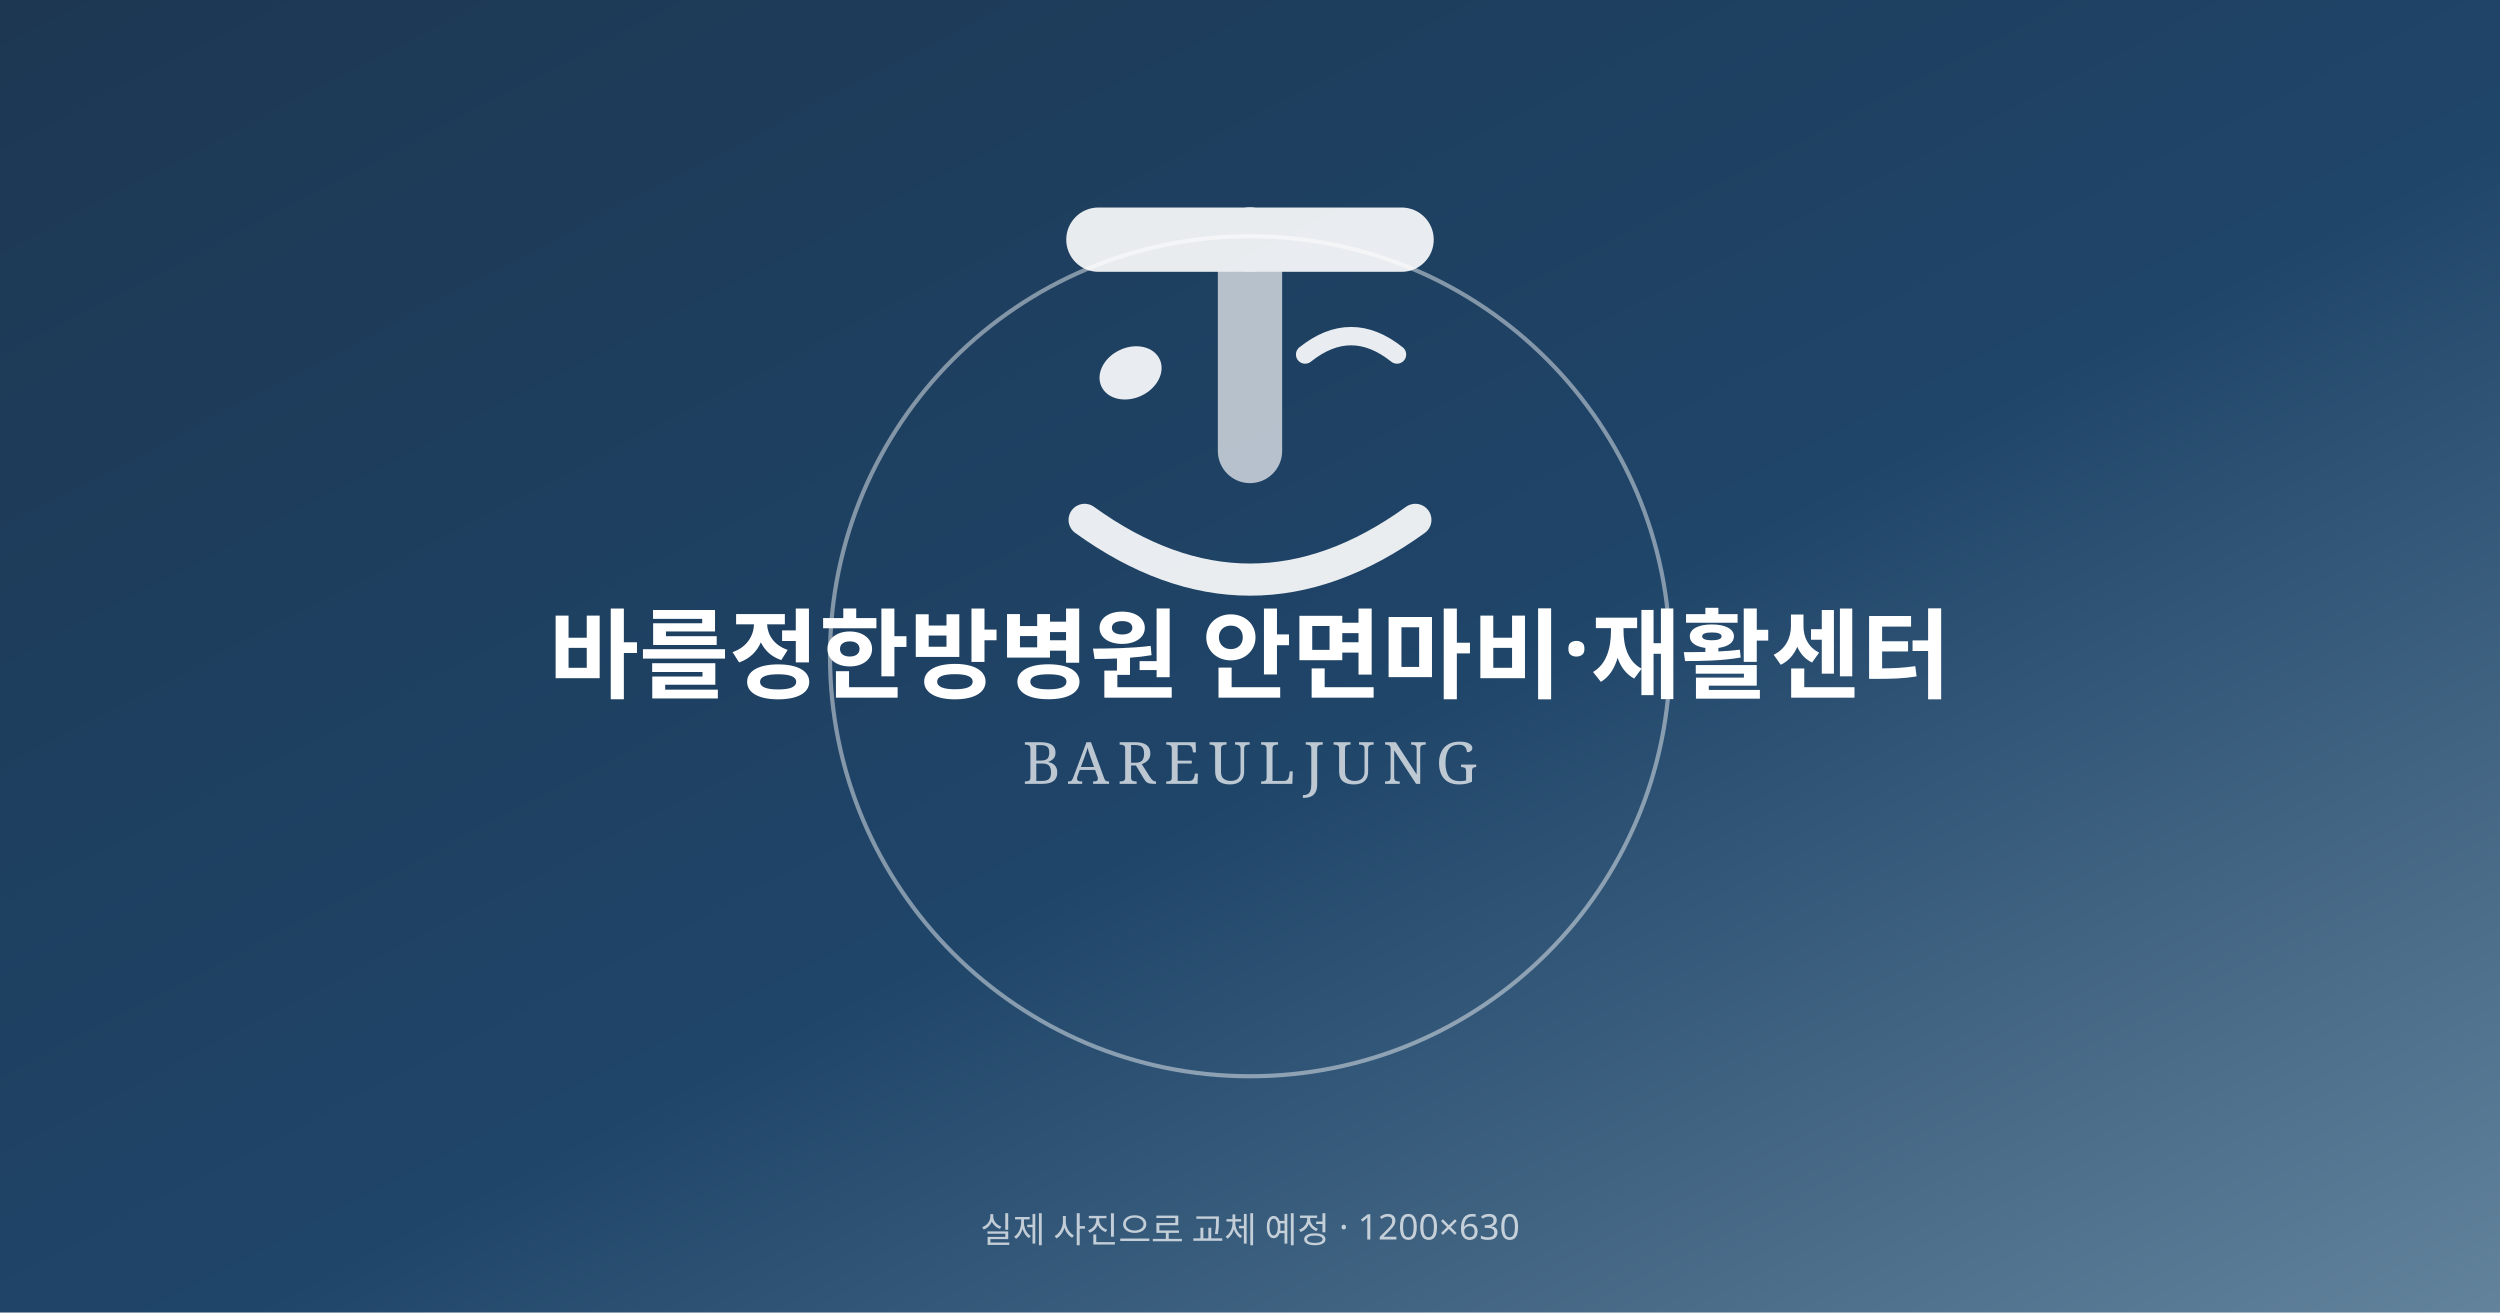
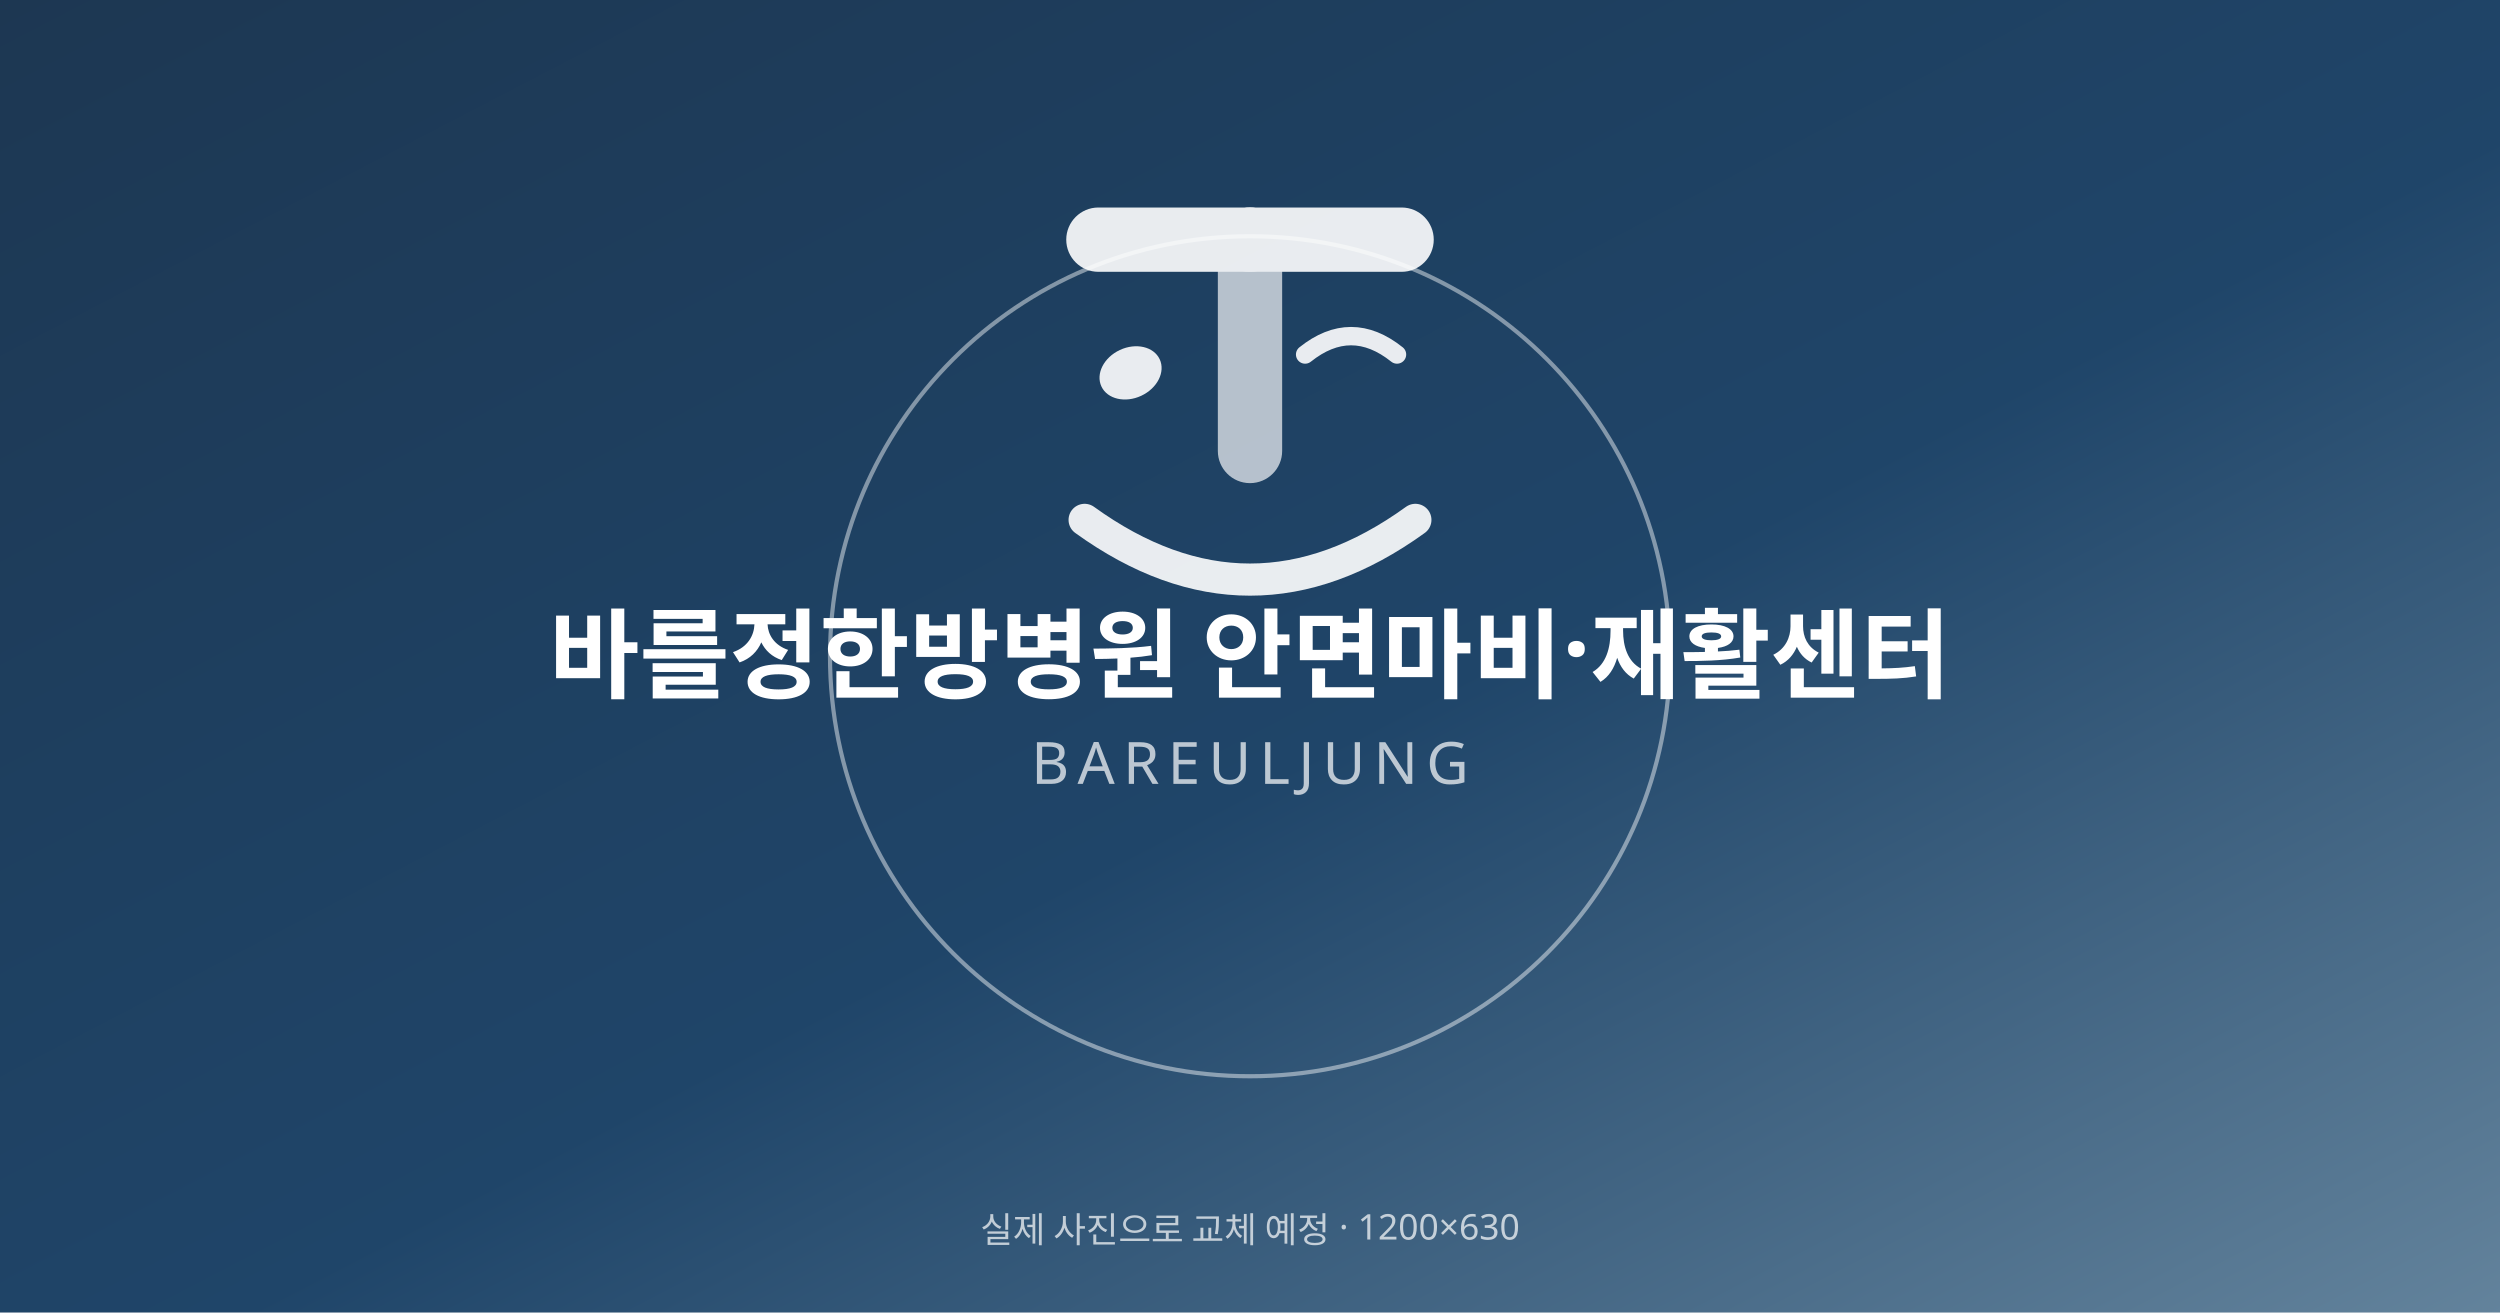
<svg xmlns="http://www.w3.org/2000/svg" viewBox="0 0 1200 630" width="1200" height="630" role="img" aria-label="바를정한방병원 안면마비·재활센터 (자리표시 이미지)">
  <defs>
    <linearGradient id="g" x1="0" y1="0" x2="1" y2="1">
      <stop offset="0" stop-color="#1D3752" />
      <stop offset=".55" stop-color="#1F4569" />
      <stop offset="1" stop-color="#63839C" />
    </linearGradient>
  </defs>
  <rect width="1200" height="630" fill="url(#g)" />
  <circle cx="600" cy="315" r="201.6" fill="none" stroke="rgba(255,255,255,.45)" stroke-width="2" />
  <g transform="translate(502.98,86.373) scale(2.205)" opacity=".9">
    <rect x="4" y="6" width="80" height="14" rx="7" fill="#FFFFFF" />
    <rect x="37" y="6" width="14" height="60" rx="7" fill="rgba(255,255,255,.75)" />
    <rect x="37" y="6" width="14" height="14" rx="7" fill="#FFFFFF" />
    <ellipse cx="18" cy="42" rx="7" ry="5.5" transform="rotate(-25 18 42)" fill="#FFFFFF" />
    <path d="M56 38 Q66 30 76 38" fill="none" stroke="#FFFFFF" stroke-width="4" stroke-linecap="round" />
    <path d="M8 74 Q44 100 80 74" fill="none" stroke="#FFFFFF" stroke-width="7" stroke-linecap="round" />
  </g>
-   <text x="600" y="331.45" text-anchor="middle" font-family="'Nanum Myeongjo', 'Cormorant Garamond', serif" font-size="47" font-weight="700" fill="#FFFFFF">바를정한방병원 안면마비·재활센터</text>
-   <text x="600" y="376.25" text-anchor="middle" font-family="'Cormorant Garamond', 'Nanum Myeongjo', serif" font-size="28" letter-spacing="4" fill="rgba(255,255,255,.7)">BAREULJUNG</text>
+   <text x="600" y="331.45" text-anchor="middle" font-family="Pretendard, 'Apple SD Gothic Neo', 'Malgun Gothic', sans-serif" font-size="47" font-weight="700" fill="#FFFFFF">바를정한방병원 안면마비·재활센터</text>
+   <text x="600" y="376.25" text-anchor="middle" font-family="Pretendard, sans-serif" font-weight="500" font-size="28" letter-spacing="4" fill="rgba(255,255,255,.7)">BAREULJUNG</text>
  <text x="600" y="596.4" text-anchor="middle" font-family="Pretendard, sans-serif" font-size="17" fill="rgba(255,255,255,.7)">실제 사진으로 교체 예정 · 1200×630</text>
</svg>
